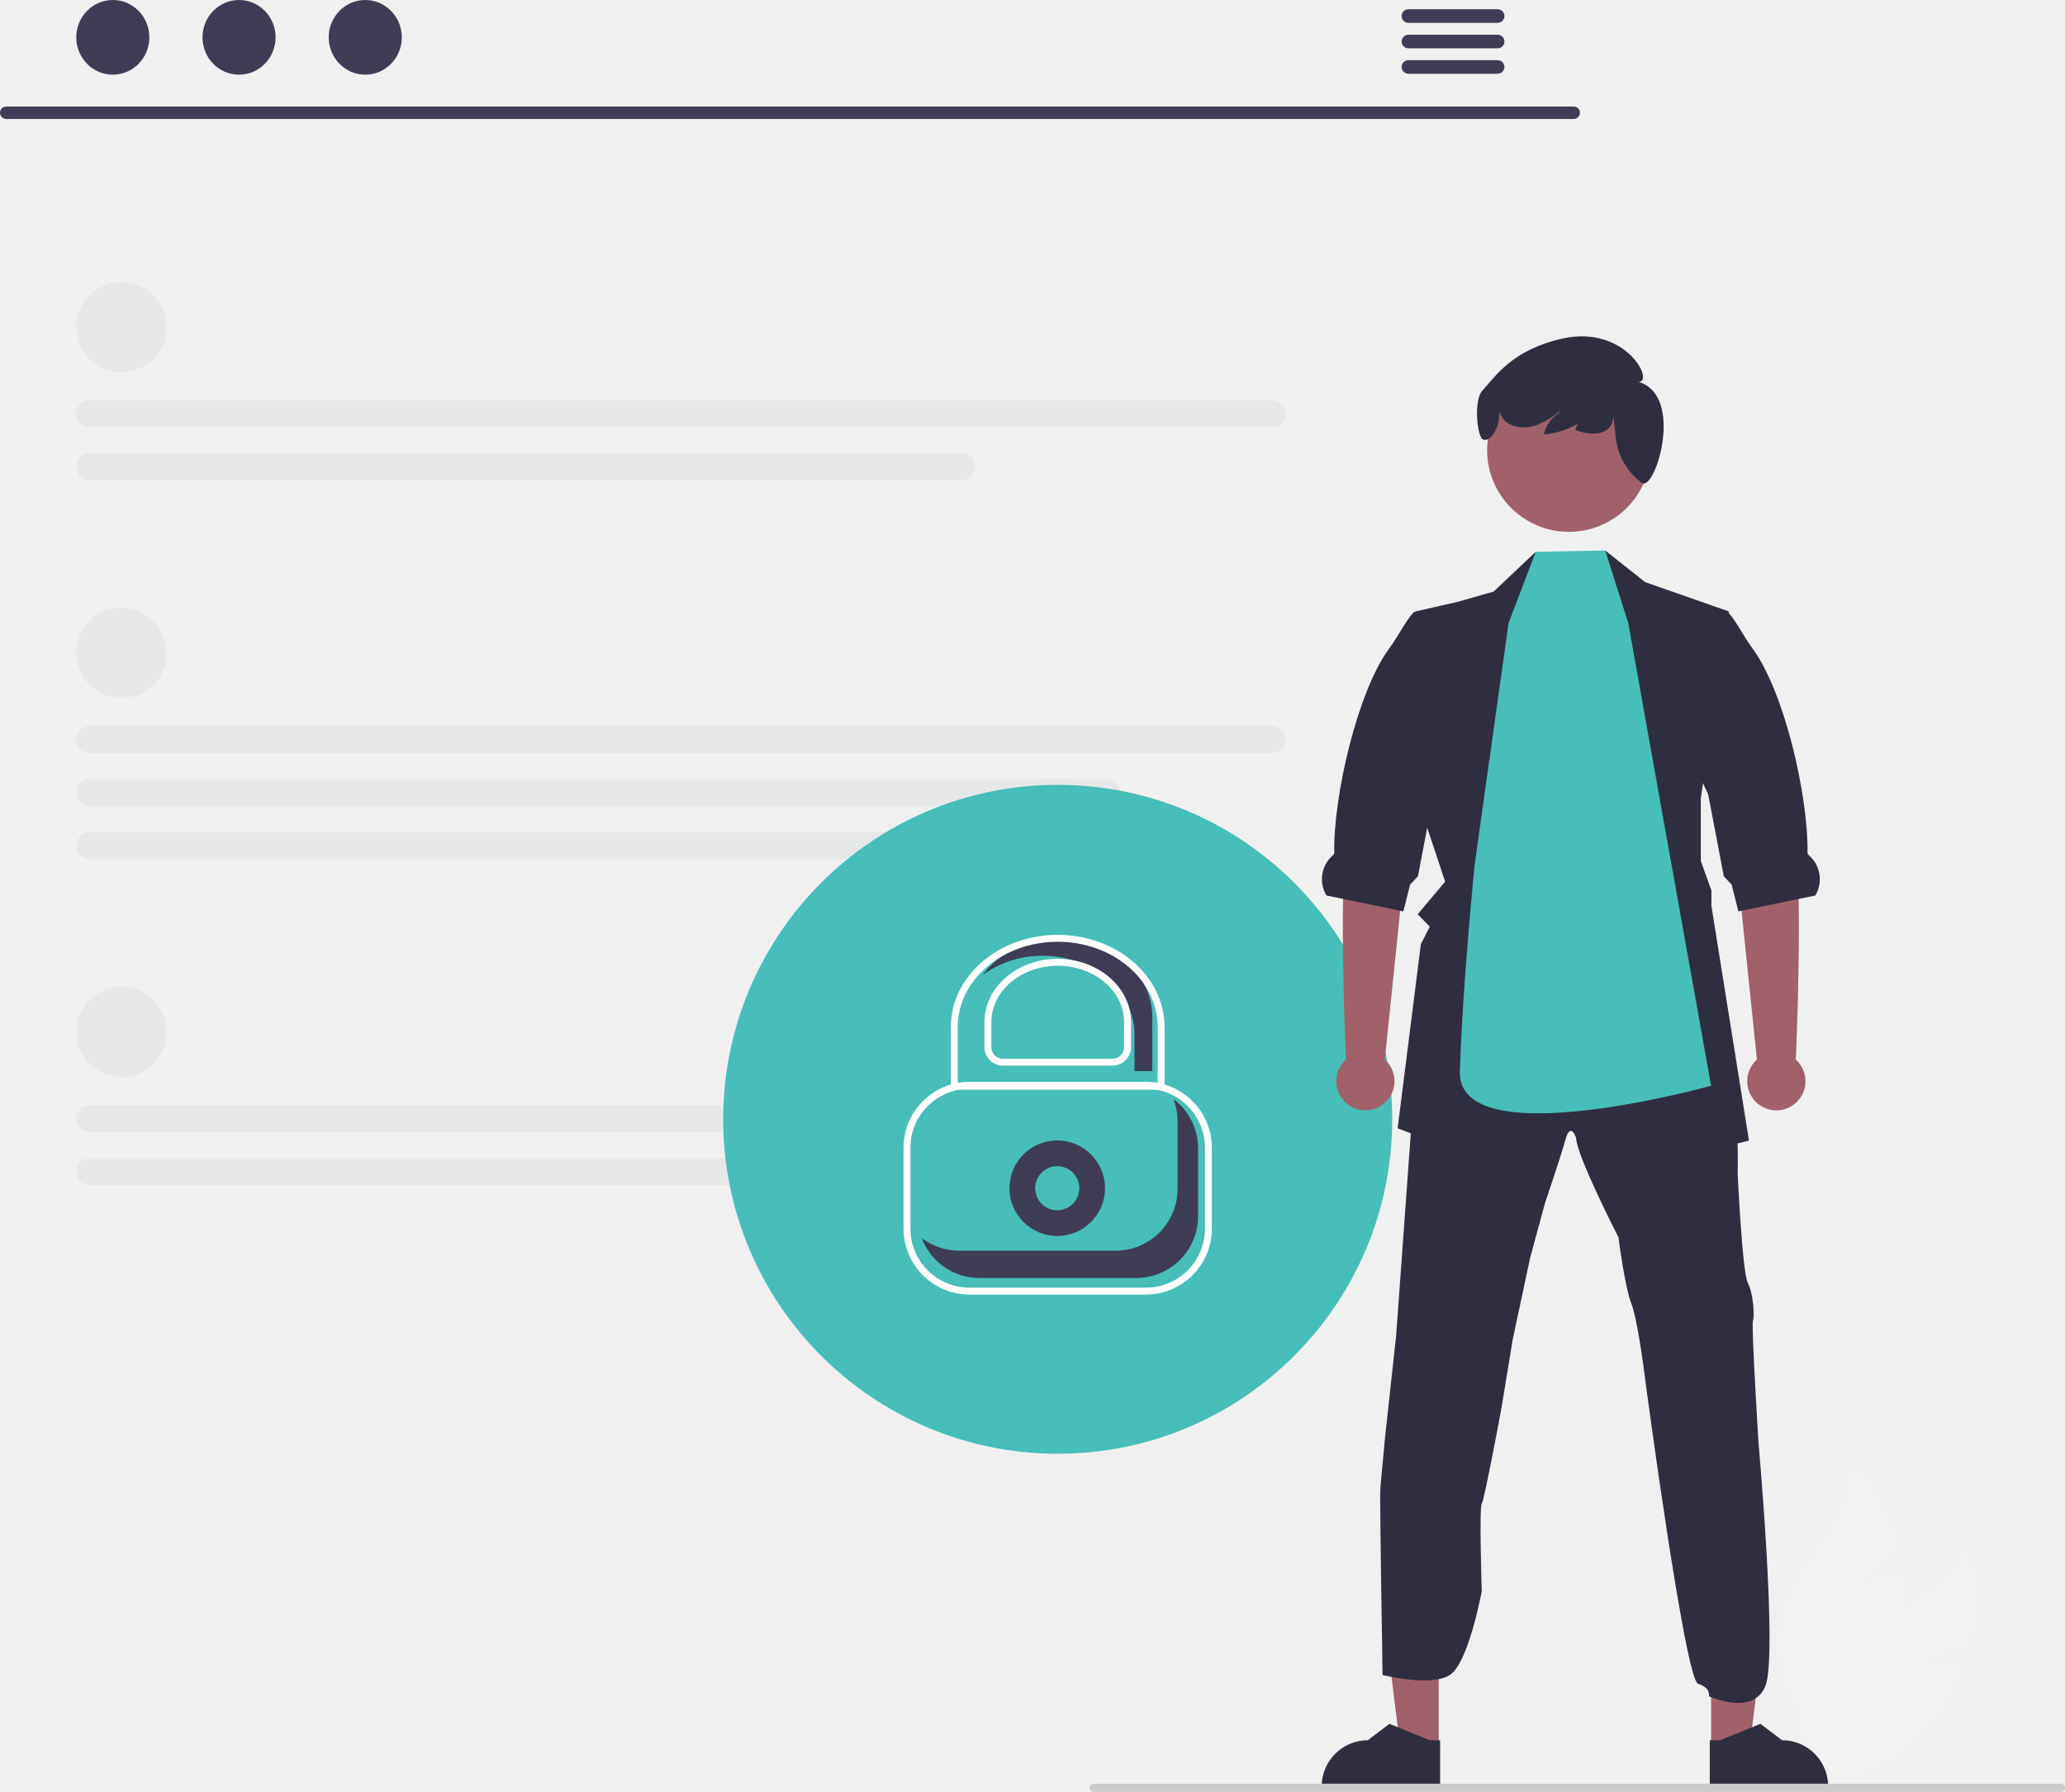
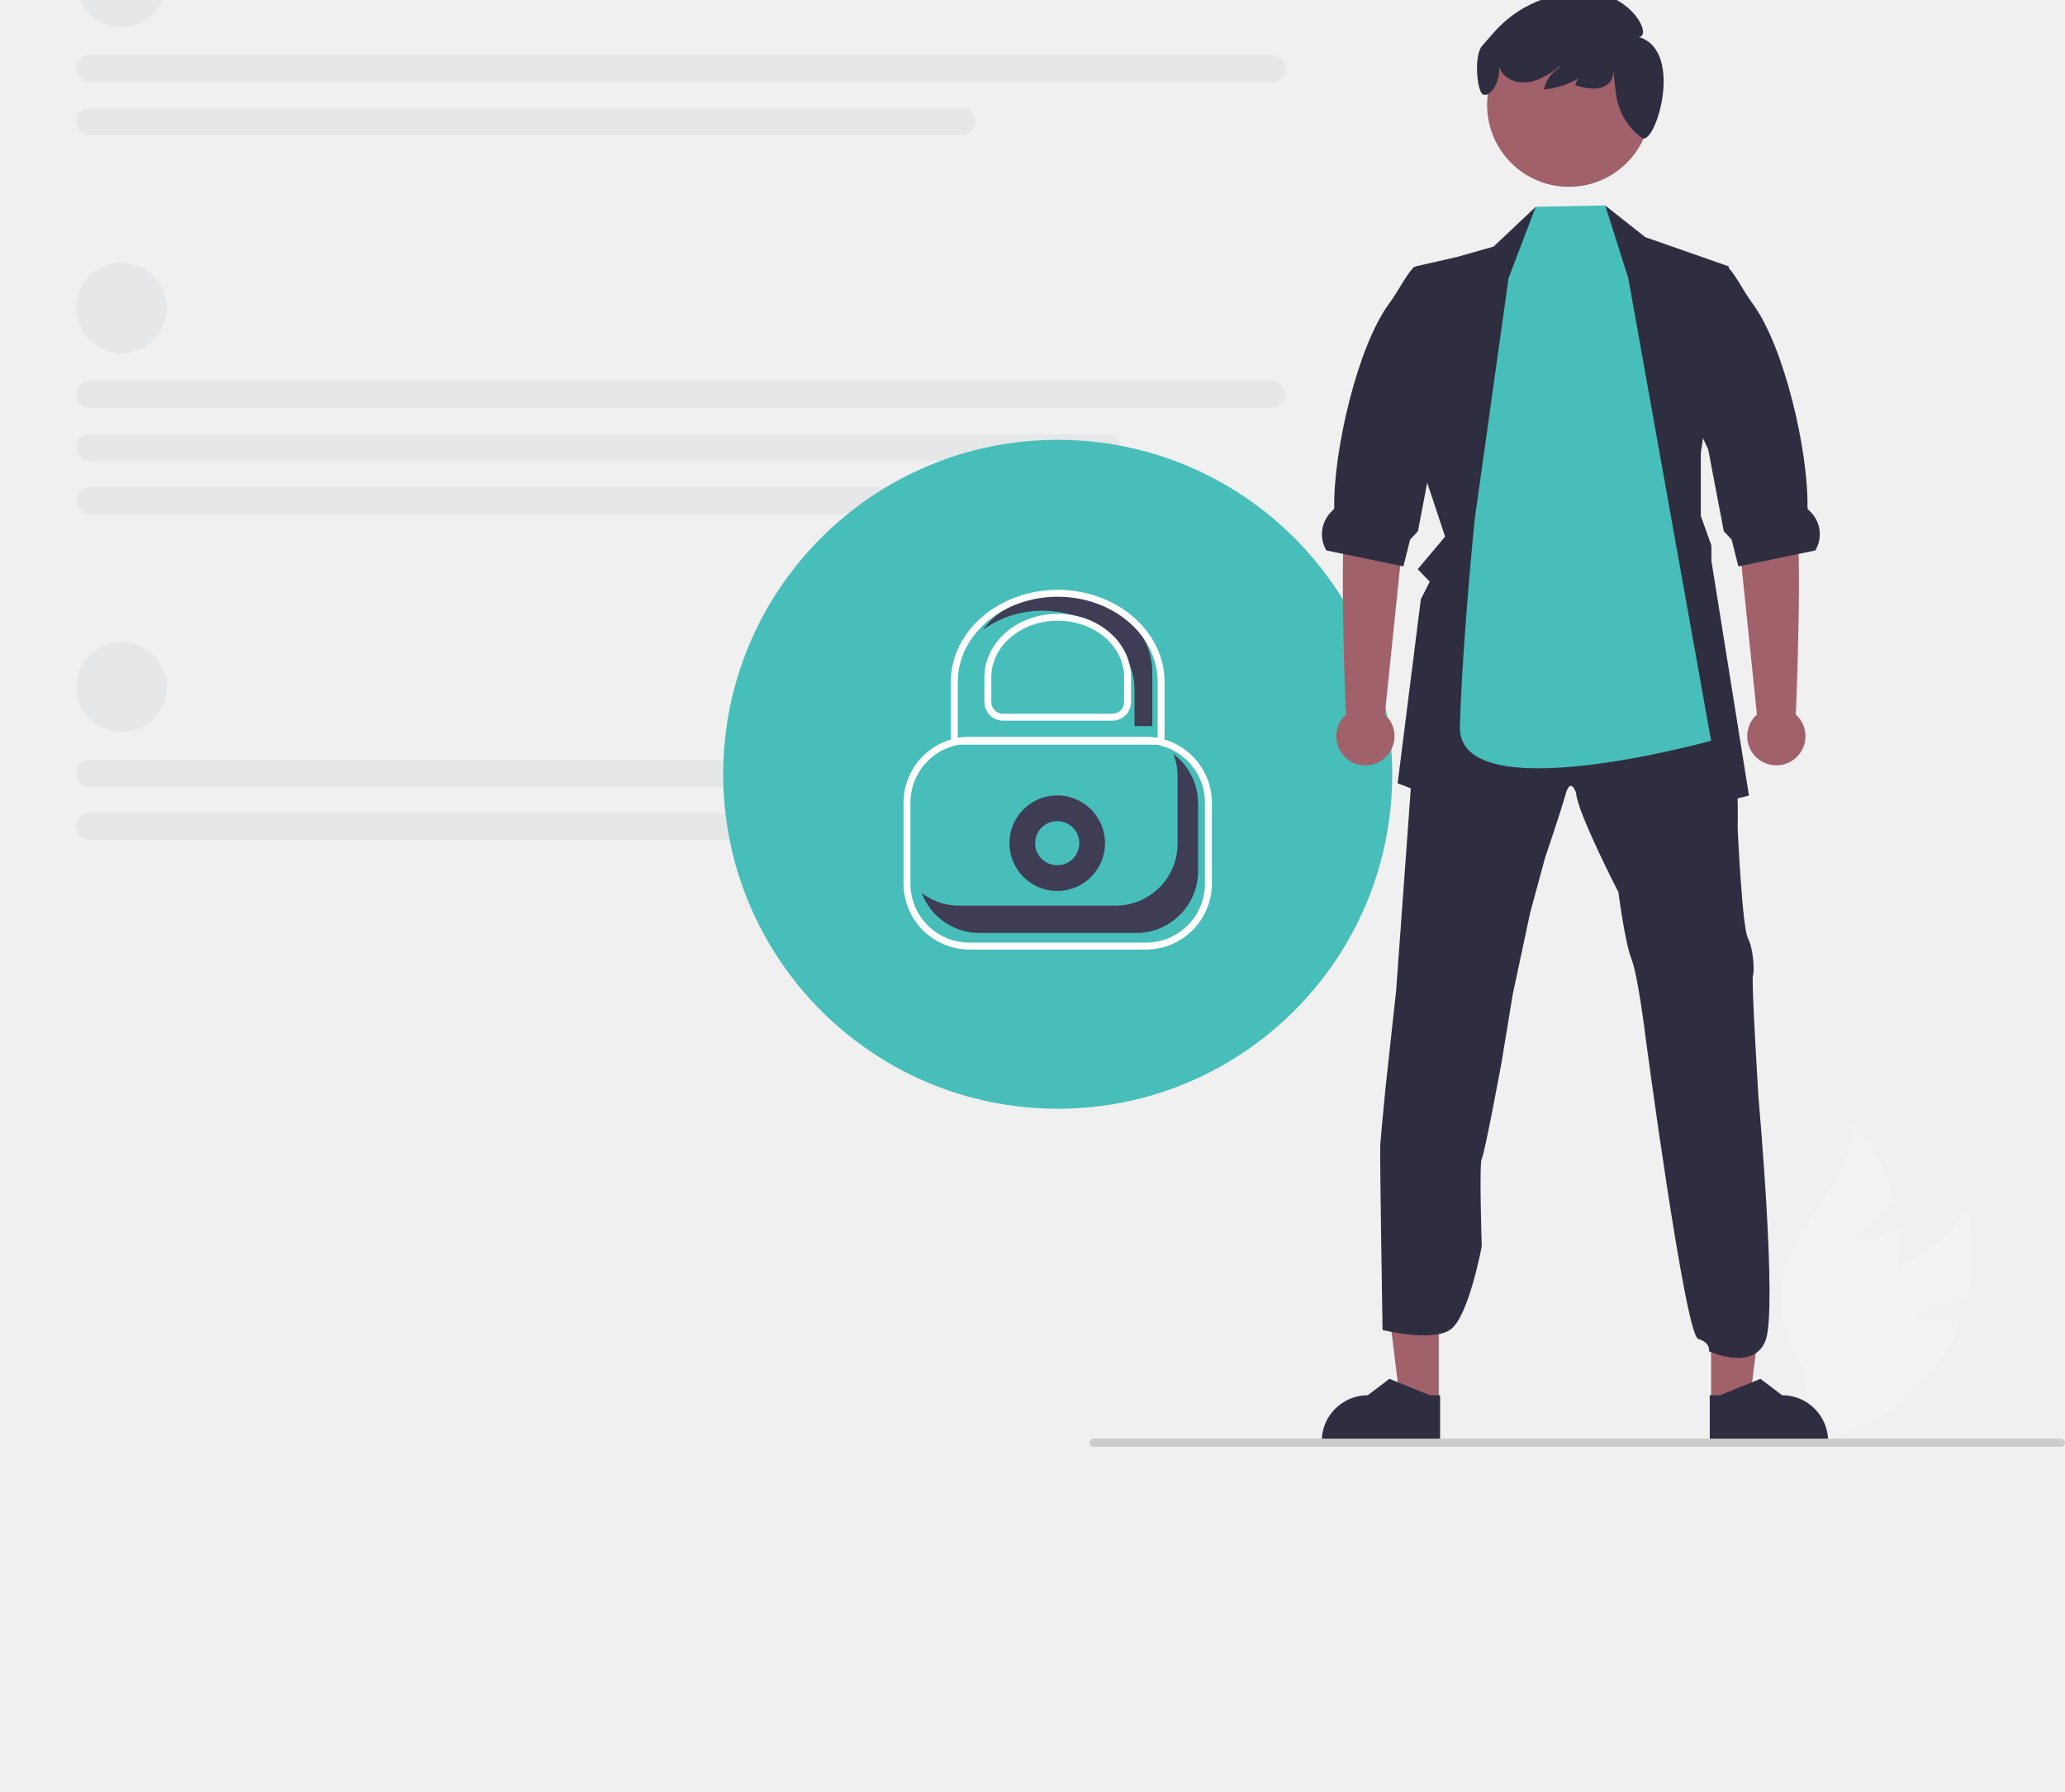
- <svg xmlns="http://www.w3.org/2000/svg" data-name="Layer 1" width="598.383" height="519.366" viewBox="0 0 598.383 519.366">
+ <svg xmlns="http://www.w3.org/2000/svg" data-name="Layer 1" width="598.383" height="519.366" viewBox="0 100 598.383 519.366">
  <path d="M854.374,671.404l16.119-5.113a54.561,54.561,0,0,0-.388-26.249c-6.476,14.399-25.475,17.926-36.3,29.419a32.819,32.819,0,0,0-8.395,27.179l-3.391,11.504a54.994,54.994,0,0,0,40.024-22.767,53.121,53.121,0,0,0,6.224-11.783C861.392,672.906,854.374,671.404,854.374,671.404Z" transform="translate(-300.3448 -190.0594)" fill="#f2f2f2" />
  <path d="M837.15,650.132l12.147-11.765A54.561,54.561,0,0,0,837.242,615.046c.625,15.775-14.806,27.406-19.369,42.52a32.819,32.819,0,0,0,4.607,28.071l2.095,11.809A54.994,54.994,0,0,0,850.245,659.218a53.121,53.121,0,0,0,.316-13.323C844.101,648.345,837.15,650.132,837.15,650.132Z" transform="translate(-300.3448 -190.0594)" fill="#f2f2f2" />
  <path d="M756.405,224.544H302.112a1.807,1.807,0,0,1,0-3.613H756.405a1.807,1.807,0,0,1,0,3.613Z" transform="translate(-300.3448 -190.0594)" fill="#3f3d56" />
  <ellipse cx="32.692" cy="10.823" rx="10.588" ry="10.823" fill="#3f3d56" />
  <ellipse cx="69.267" cy="10.823" rx="10.588" ry="10.823" fill="#3f3d56" />
  <ellipse cx="105.842" cy="10.823" rx="10.588" ry="10.823" fill="#3f3d56" />
  <path d="M734.384,192.742h-25.981a1.968,1.968,0,0,0,0,3.934h25.981a1.968,1.968,0,0,0,0-3.934Z" transform="translate(-300.3448 -190.0594)" fill="#3f3d56" />
  <path d="M734.384,200.126h-25.981a1.968,1.968,0,0,0,0,3.934h25.981a1.968,1.968,0,0,0,0-3.934Z" transform="translate(-300.3448 -190.0594)" fill="#3f3d56" />
  <path d="M734.384,207.501h-25.981a1.968,1.968,0,0,0,0,3.934h25.981a1.968,1.968,0,0,0,0-3.934Z" transform="translate(-300.3448 -190.0594)" fill="#3f3d56" />
  <circle cx="35.193" cy="94.795" r="13.089" fill="#e6e7e8" />
  <path d="M668.861,313.839H326.347a3.898,3.898,0,1,1,0-7.795h342.514a3.898,3.898,0,1,1,0,7.795Z" transform="translate(-300.3448 -190.0594)" fill="#e6e7e8" />
  <path d="M579.03,329.241H326.347a3.898,3.898,0,0,1,0-7.796H579.03a3.898,3.898,0,1,1,0,7.796Z" transform="translate(-300.3448 -190.0594)" fill="#e6e7e8" />
  <circle cx="35.193" cy="299.1" r="13.089" fill="#e6e7e8" />
  <path d="M668.861,518.144H326.347a3.898,3.898,0,1,1,0-7.795h342.514a4.359,4.359,0,0,1,4.114,4.198A3.849,3.849,0,0,1,668.861,518.144Z" transform="translate(-300.3448 -190.0594)" fill="#e6e7e8" />
  <path d="M579.03,533.546H326.347a3.898,3.898,0,0,1,0-7.796H579.03a3.898,3.898,0,1,1,0,7.796Z" transform="translate(-300.3448 -190.0594)" fill="#e6e7e8" />
  <circle cx="35.193" cy="189.247" r="13.089" fill="#e6e7e8" />
  <path d="M668.861,408.29H326.347a3.898,3.898,0,1,1,0-7.795h342.514a3.898,3.898,0,1,1,0,7.795Z" transform="translate(-300.3448 -190.0594)" fill="#e6e7e8" />
  <path d="M621.163,423.692H326.347a3.898,3.898,0,0,1,0-7.796H621.163a3.898,3.898,0,0,1,0,7.796Z" transform="translate(-300.3448 -190.0594)" fill="#e6e7e8" />
  <path d="M601.153,439.094H326.347a3.898,3.898,0,0,1,0-7.796H601.153a3.898,3.898,0,1,1,0,7.796Z" transform="translate(-300.3448 -190.0594)" fill="#e6e7e8" />
  <circle cx="306.495" cy="324.421" r="96.934" fill="#47beb9" />
  <circle cx="306.361" cy="344.393" r="13.848" fill="#3f3d56" />
  <circle cx="306.361" cy="344.393" r="6.391" fill="#47beb9" />
  <path d="M632.412,565.278h-51.144a19.123,19.123,0,0,1-19.102-19.101V522.728a19.123,19.123,0,0,1,19.102-19.102h51.144a19.123,19.123,0,0,1,19.101,19.102v23.449A19.122,19.122,0,0,1,632.412,565.278Zm-51.144-59.651a17.121,17.121,0,0,0-17.102,17.102v23.449A17.12,17.12,0,0,0,581.268,563.278h51.144a17.12,17.12,0,0,0,17.101-17.101V522.728a17.121,17.121,0,0,0-17.101-17.102Z" transform="translate(-300.3448 -190.0594)" fill="#fff" />
  <path d="M578.238,552.549h45.395a17.943,17.943,0,0,0,17.943-17.943V514.983a17.863,17.863,0,0,0-1.184-6.365,17.895,17.895,0,0,1,7.131,14.295v19.624a17.943,17.943,0,0,1-17.943,17.943H584.186a17.933,17.933,0,0,1-16.759-11.577A17.84,17.84,0,0,0,578.238,552.549Z" transform="translate(-300.3448 -190.0594)" fill="#3f3d56" />
  <polygon points="416.909 506.542 405.755 506.541 400.448 463.514 416.912 463.515 416.909 506.542" fill="#a0616a" />
  <path d="M717.647,708.238l-34.303-.001v-.434a13.352,13.352,0,0,1,13.352-13.351h.001l6.266-4.754,11.691,4.754,2.994 0Z" transform="translate(-300.3448 -190.0594)" fill="#2f2e41" />
  <polygon points="495.838 506.542 506.993 506.541 512.3 463.514 495.836 463.515 495.838 506.542" fill="#a0616a" />
  <path d="M795.79,708.238l34.303-.001v-.434a13.352,13.352,0,0,0-13.352-13.351h-.001l-6.266-4.754L798.784,694.452l-2.994 0Z" transform="translate(-300.3448 -190.0594)" fill="#2f2e41" />
  <path d="M700.302,621.955c.165-2.455,1.475-16.033,1.475-16.033l3.138-28.795,5.53-76.328.361-4.997,28.967-5.561,19.798-9.491,23.531,7.522,18.323,6.871s.031,2.941.173,6.495c.188,4.651.518,10.354,1.302,11.836,1.31,2.62.98,16.684.98,16.684s1.302,28.614,2.941,31.752,1.969,9.671,1.475,10.981,1.639,35.674,1.639,35.674,5.476,60.811,2.04,69.98-16.418,3.163-16.418,3.163.627-2.447-3.138-3.6-15.233-87.38-15.233-87.38-2.133-17.68-4.094-22.747-3.765-19.304-3.765-19.304-12.111-23.563-12.268-28.802c0,0-1.584-4.902-3.083.494s-5.914,18.323-5.914,18.323l-4.306,15.876L738.69,578.289l-3.279,19.97s-4.91,26.504-5.695,27.649,0,25.359,0,25.359-3.796,20.621-9.162,24.222-19.58.057-19.58.057S700.137,624.411,700.302,621.955Z" transform="translate(-300.3448 -190.0594)" fill="#2f2e41" />
  <polygon points="412.315 236.13 418.755 255.528 410.809 264.987 414.308 268.588 411.727 273.678 404.997 327.032 441.894 341.025 454.319 325.447 464.116 341.025 506.81 330.593 495.922 262.556 495.922 258.108 492.848 249.519 492.848 231.337 500.966 177.215 476.736 168.728 465.151 159.559 461.402 172.454 445.44 169.615 445.024 159.927 432.811 171.466 422.527 174.399 410.213 177.215 408.644 181.137 411.781 180.353 411.272 231.377 412.315 236.13" fill="#2f2e41" />
  <path d="M701.631,497.164l6.197-59.982,1.636-24.687L692.119,409.359s.687,17.652-1.585,27.611c-2.242,9.828-.297,58.877-.159,60.188a8.439,8.439,0,1,0,11.256.005Z" transform="translate(-300.3448 -190.0594)" fill="#a0616a" />
  <path d="M684.713,449.611l4.824.996,16.55,3.428.918.188,1.953-7.765,2.267-2.416,4.314-22.606.227-1.177,6.518-13.931,4.51-41.87-16.77,3.012c-.086.086-.165.18-.243.275-2.408,2.73-4.126,6.526-6.934,10.346-9.138,12.432-16.15,42.639-15.875,59.189.008.267-.267.557-.596.855A9.18,9.18,0,0,0,684.713,449.611Z" transform="translate(-300.3448 -190.0594)" fill="#2f2e41" />
  <path d="M809.453,497.164l-6.197-59.982-1.636-24.687,17.345-3.136s-.687,17.652,1.585,27.611c2.242,9.828.297,58.877.159,60.188a8.439,8.439,0,1,1-11.256.005Z" transform="translate(-300.3448 -190.0594)" fill="#a0616a" />
  <path d="M826.372,449.611l-4.824.996-16.55,3.428-.918.188-1.953-7.765-2.267-2.416L795.545,421.436l-.227-1.177-6.518-13.931,1.49-41.87,10.77,3.012c.086.086.165.18.243.275,2.408,2.73,4.126,6.526,6.934,10.346,9.138,12.432,16.15,42.639,15.875,59.189-.008.267.267.557.596.855A9.18,9.18,0,0,1,826.372,449.611Z" transform="translate(-300.3448 -190.0594)" fill="#2f2e41" />
  <path d="M737.489,370.654l7.88-20.667,20.127-.369,6.679,21.036,24.006,134.104s-73.544,20.481-72.798-4.138c.784-25.885,4.323-60.268,4.323-60.268Z" transform="translate(-300.3448 -190.0594)" fill="#47beb9" />
  <circle cx="454.637" cy="130.437" r="23.71" fill="#a0616a" />
  <path d="M729.874,303.296c3.86-4.201,8.688-11.892,23.312-15.121,18.07-3.991,26.609,12.334,22.052,12.601,13.325,4.035,4.765,31.611.945,29.298A1.125,1.125,0,0,1,776.089,330,18.77,18.77,0,0,1,768.592,317.193l-.725-6.525c-.104,5.309-5.53,6.012-11.074,4.056a6.955,6.955,0,0,1,4.914-4.838,23.786,23.786,0,0,1-13.971,6.079,9.511,9.511,0,0,1,4.625-6.364l-.219-.215a22.85,22.85,0,0,1-7.33,4.15c-3.056.876-6.718.402-8.812-1.99a6.5,6.5,0,0,1-1.252-2.254c.453,4.205-2.368,9.004-4.558,8.18C728.367,317.118,727.304,306.093,729.874,303.296Z" transform="translate(-300.3448 -190.0594)" fill="#2f2e41" />
  <path d="M898.727,708.235a1.186,1.186,0,0,1-1.19,1.19h-280.29a1.19,1.19,0,0,1,0-2.38h280.29A1.187,1.187,0,0,1,898.727,708.235Z" transform="translate(-300.3448 -190.0594)" fill="#ccc" />
  <path d="M607.627,461.922c-9.481,0-17.815,4.292-22.533,10.735a29.121,29.121,0,0,1,17.373-5.574c14.682,0,26.626,10.284,26.626,22.925v10.508h5.16v-15.668C634.253,472.206,622.308,461.922,607.627,461.922Z" transform="translate(-300.3448 -190.0594)" fill="#3f3d56" />
  <path d="M637.798,505.893h-61.918V487.675c0-14.698,13.888-26.656,30.959-26.656s30.959,11.958,30.959,26.656Zm-59.918-2h57.918V487.675c0-13.596-12.991-24.656-28.959-24.656s-28.959,11.061-28.959,24.656Z" transform="translate(-300.3448 -190.0594)" fill="#fff" />
  <path d="M622.697,498.938H590.982a5.388,5.388,0,0,1-5.381-5.382v-7.25c0-10.108,9.528-18.332,21.239-18.332s21.239,8.224,21.239,18.332v7.25A5.388,5.388,0,0,1,622.697,498.938Zm-15.857-28.964c-10.608,0-19.239,7.326-19.239,16.332v7.25a3.385,3.385,0,0,0,3.381,3.382h31.715a3.385,3.385,0,0,0,3.381-3.382v-7.25C626.078,477.3,617.448,469.974,606.839,469.974Z" transform="translate(-300.3448 -190.0594)" fill="#fff" />
</svg>
